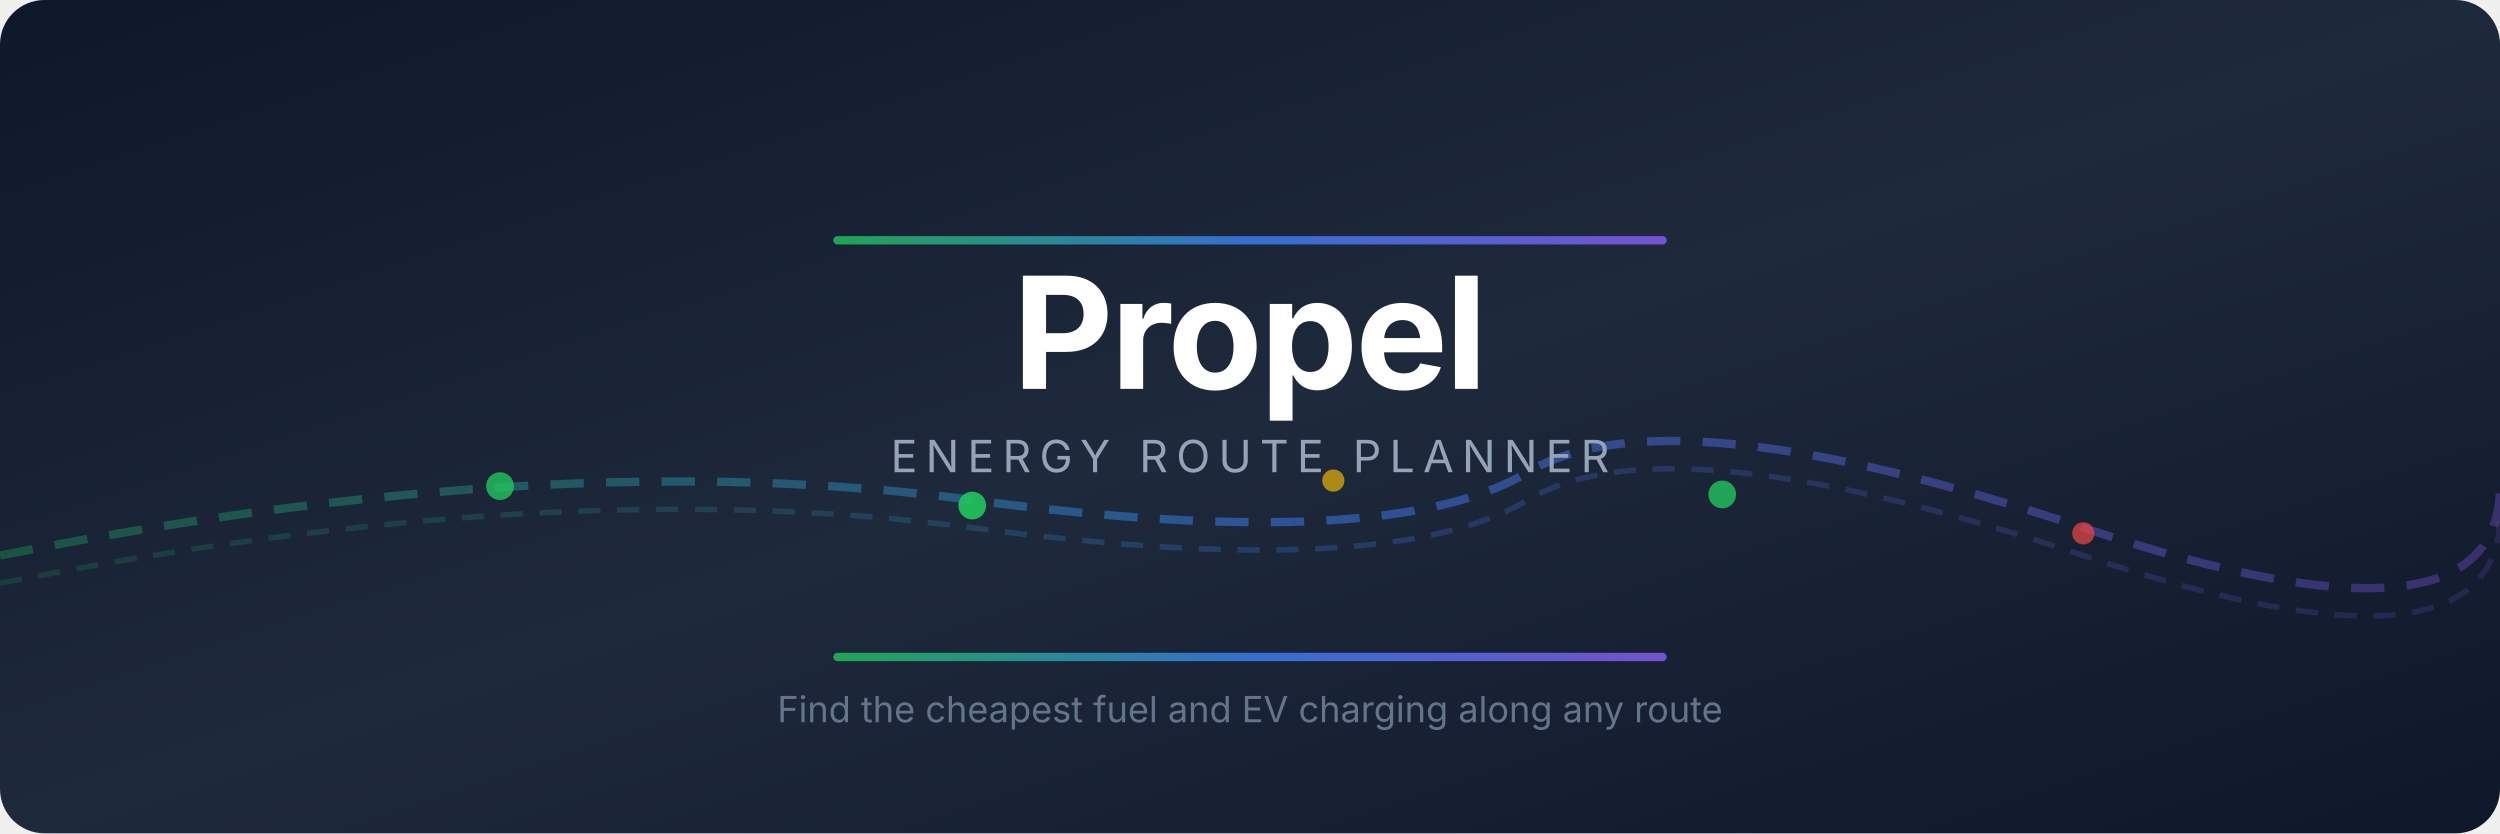
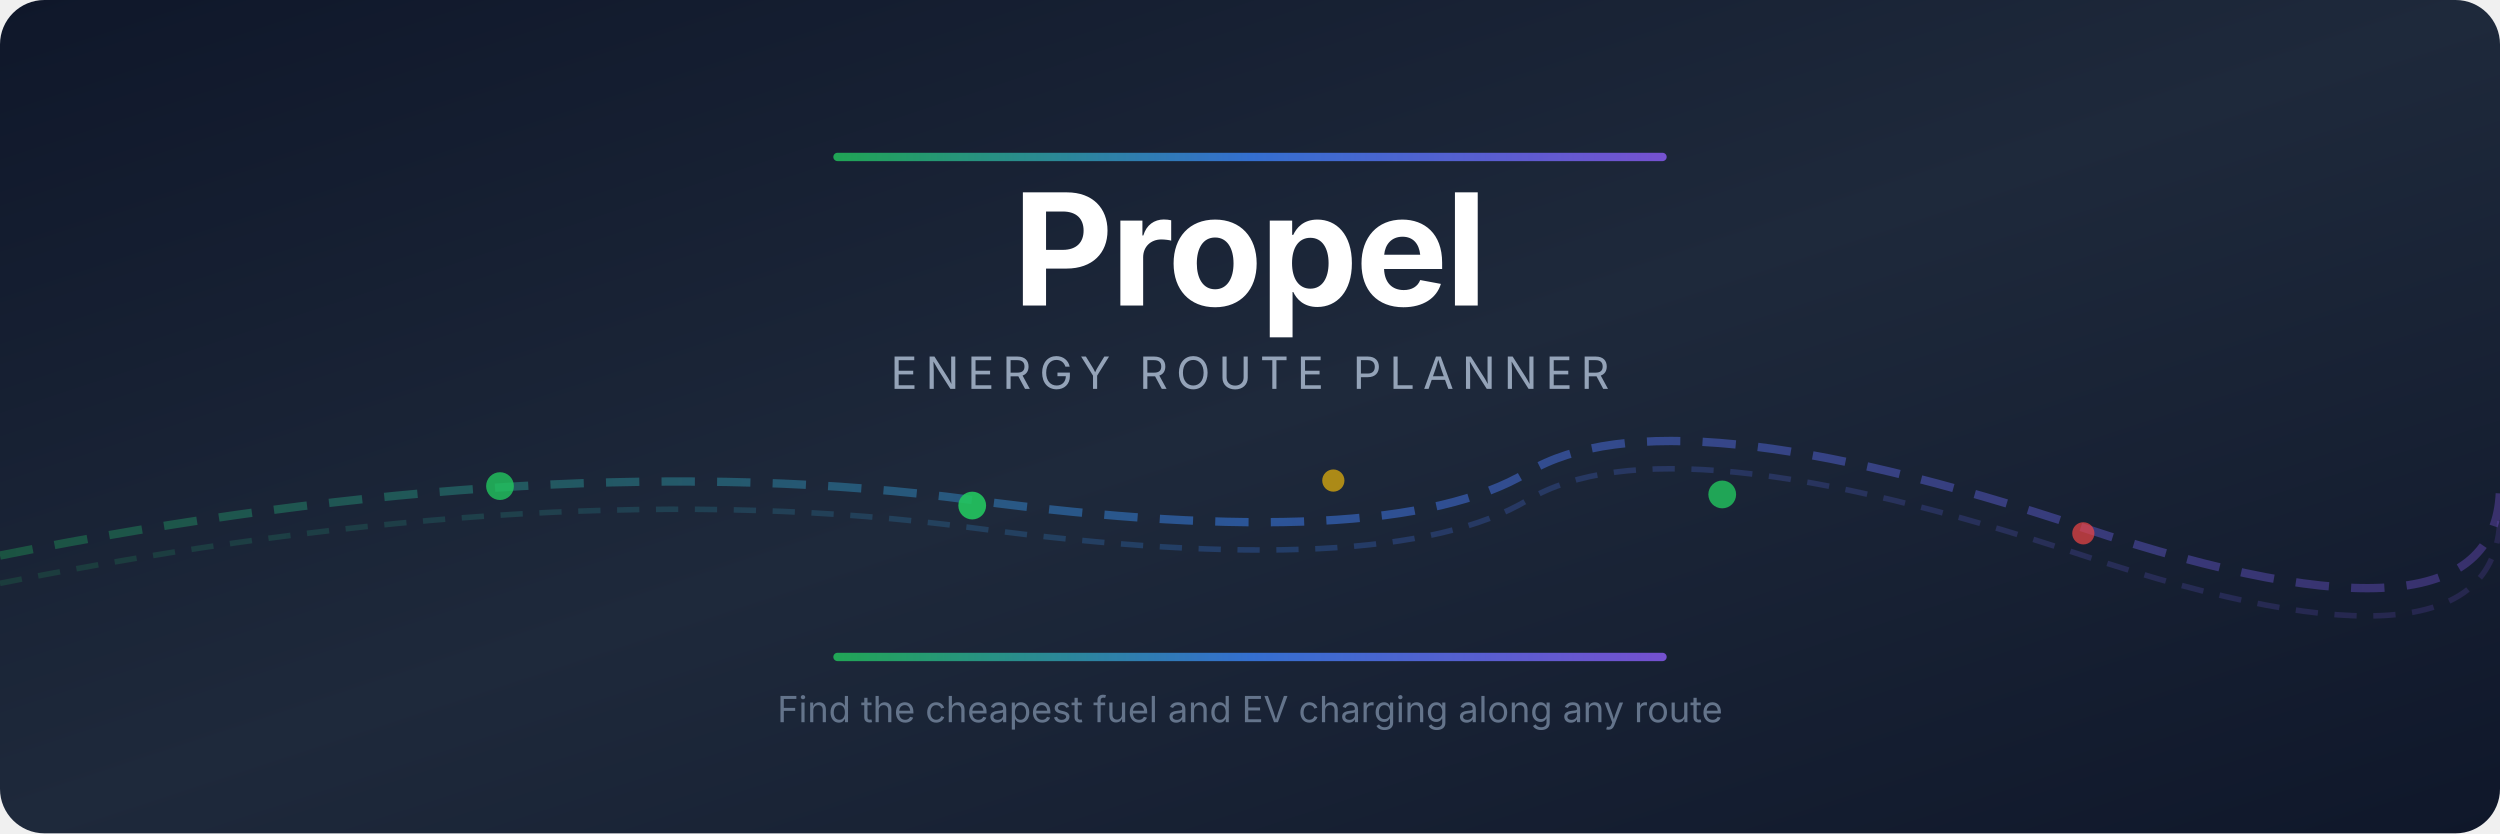
<svg xmlns="http://www.w3.org/2000/svg" viewBox="0 0 900 300">
  <defs>
    <linearGradient id="bg" x1="0%" y1="0%" x2="100%" y2="100%">
      <stop offset="0%" style="stop-color:#0f172a" />
      <stop offset="50%" style="stop-color:#1e293b" />
      <stop offset="100%" style="stop-color:#0f172a" />
    </linearGradient>
    <linearGradient id="accent" x1="0%" y1="0%" x2="100%" y2="0%">
      <stop offset="0%" style="stop-color:#22c55e" />
      <stop offset="50%" style="stop-color:#3b82f6" />
      <stop offset="100%" style="stop-color:#8b5cf6" />
    </linearGradient>
    <linearGradient id="road" x1="0%" y1="0%" x2="100%" y2="0%">
      <stop offset="0%" style="stop-color:#22c55e;stop-opacity:0.3" />
      <stop offset="50%" style="stop-color:#3b82f6;stop-opacity:0.5" />
      <stop offset="100%" style="stop-color:#8b5cf6;stop-opacity:0.3" />
    </linearGradient>
  </defs>
  <rect width="900" height="300" fill="url(#bg)" rx="16" />
  <path d="M 0 200 Q 200 160, 350 180 T 550 170 T 750 190 T 900 175" fill="none" stroke="url(#road)" stroke-width="3" stroke-dasharray="12 8" />
  <path d="M 0 210 Q 200 170, 350 190 T 550 180 T 750 200 T 900 185" fill="none" stroke="url(#road)" stroke-width="2" stroke-dasharray="8 6" opacity="0.5" />
  <circle cx="180" cy="175" r="5" fill="#22c55e" opacity="0.8" />
  <circle cx="350" cy="182" r="5" fill="#22c55e" opacity="0.9" />
  <circle cx="480" cy="173" r="4" fill="#eab308" opacity="0.7" />
  <circle cx="620" cy="178" r="5" fill="#22c55e" opacity="0.8" />
  <circle cx="750" cy="192" r="4" fill="#ef4444" opacity="0.7" />
-   <rect x="300" y="85" width="300" height="3" rx="1.5" fill="url(#accent)" opacity="0.8" />
-   <text x="450" y="140" text-anchor="middle" font-family="system-ui, -apple-system, 'Segoe UI', sans-serif" font-size="56" font-weight="700" fill="white" letter-spacing="-1">Propel</text>
-   <text x="450" y="170" text-anchor="middle" font-family="system-ui, -apple-system, 'Segoe UI', sans-serif" font-size="16" fill="#94a3b8" letter-spacing="3" font-weight="400">ENERGY ROUTE PLANNER</text>
+   <rect x="300" y="55" width="300" height="3" rx="1.5" fill="url(#accent)" opacity="0.8" />
+   <text x="450" y="110" text-anchor="middle" font-family="system-ui, -apple-system, 'Segoe UI', sans-serif" font-size="56" font-weight="700" fill="white" letter-spacing="-1">Propel</text>
+   <text x="450" y="140" text-anchor="middle" font-family="system-ui, -apple-system, 'Segoe UI', sans-serif" font-size="16" fill="#94a3b8" letter-spacing="3" font-weight="400">ENERGY ROUTE PLANNER</text>
  <rect x="300" y="235" width="300" height="3" rx="1.5" fill="url(#accent)" opacity="0.8" />
  <text x="450" y="260" text-anchor="middle" font-family="system-ui, -apple-system, 'Segoe UI', sans-serif" font-size="13" fill="#64748b">Find the cheapest fuel and EV charging along any route</text>
</svg>
